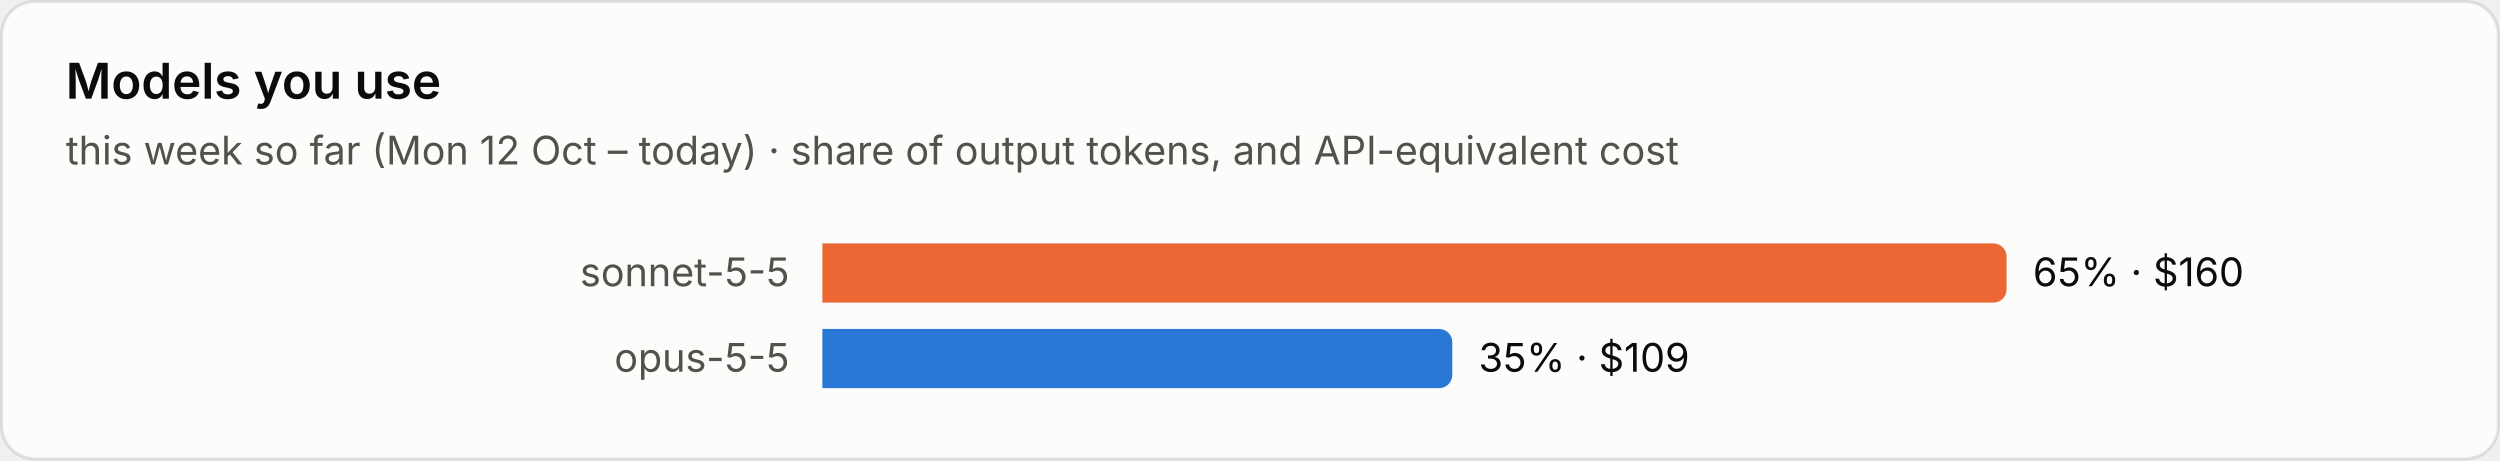
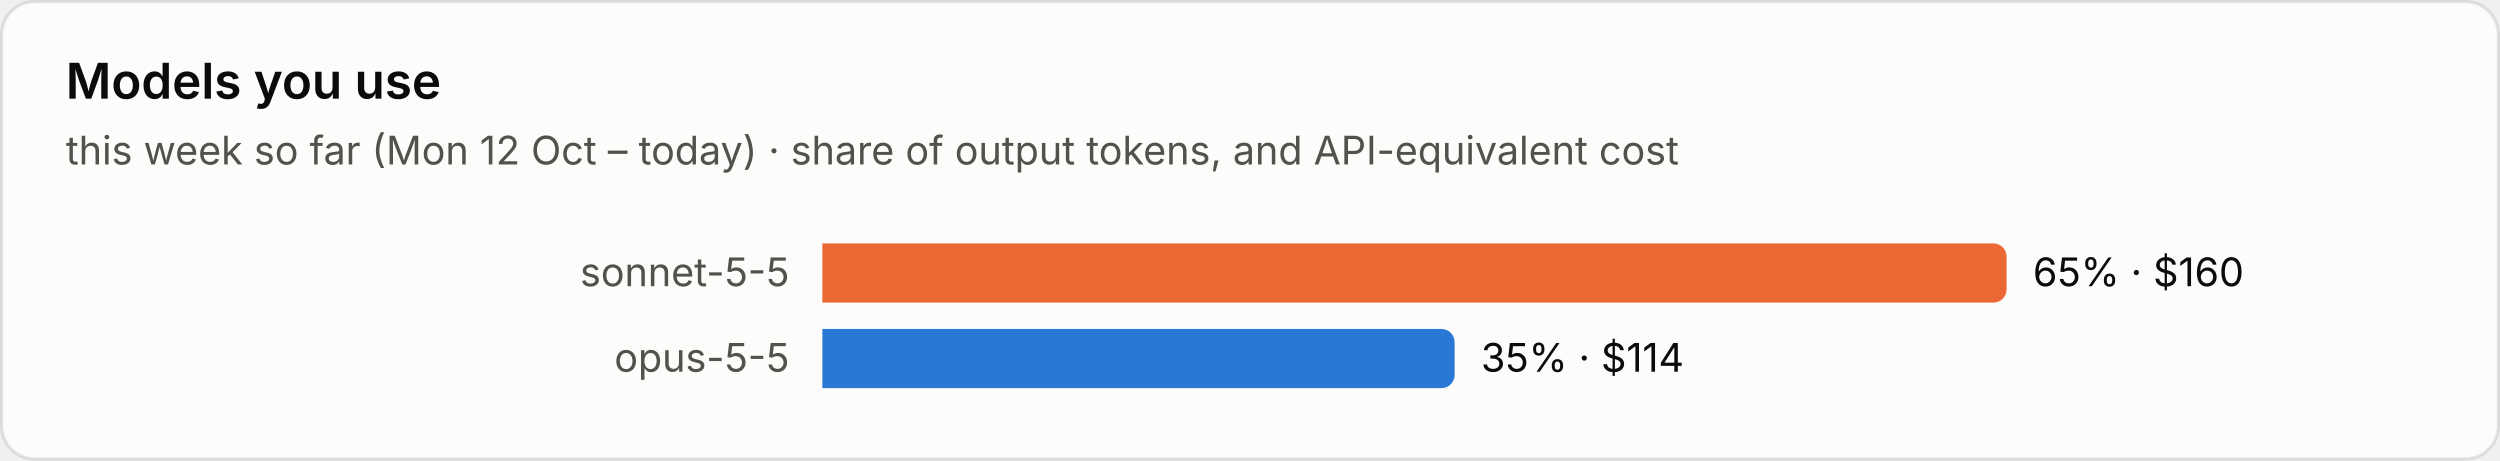
<svg xmlns="http://www.w3.org/2000/svg" viewBox="0 0 760 140" width="760" height="140" role="img" aria-label="Models you use">
  <style>text{font-family:system-ui,-apple-system,"Segoe UI",sans-serif;font-variant-numeric:tabular-nums}.bg{fill:#fcfcfb;stroke:rgba(11,11,11,.10)}.tp{fill:#0b0b0b}.ts{fill:#52514e}.tm{fill:#898781}.grid{stroke:#e1e0d9;stroke-width:1}.base{stroke:#c3c2b7;stroke-width:1}.so{fill:#b5b3ad}.lo{stroke:#b5b3ad}.qe{fill:#f0efec}.ring{stroke:#fcfcfb}.area{fill-opacity:.1}.s0{fill:#2a78d6}.l0{stroke:#2a78d6}.s1{fill:#eb6834}.l1{stroke:#eb6834}.s2{fill:#1baf7a}.l2{stroke:#1baf7a}.s3{fill:#eda100}.l3{stroke:#eda100}.s4{fill:#e87ba4}.l4{stroke:#e87ba4}.s5{fill:#008300}.l5{stroke:#008300}.s6{fill:#4a3aa7}.l6{stroke:#4a3aa7}.s7{fill:#e34948}.l7{stroke:#e34948}.q0{fill:#cde2fb}.q1{fill:#9ec5f4}.q2{fill:#6da7ec}.q3{fill:#3987e5}.q4{fill:#256abf}.q5{fill:#184f95}.q6{fill:#0d366b}.r0{fill:#f8d4d4}.r1{fill:#ec8f8f}.r2{fill:#c42f2f}.a0{fill:#fbe3e3}.a1{fill:#f5b8b8}.a2{fill:#ec8f8f}.a3{fill:#d65252}.a4{fill:#a82525}.tq0{fill:#0b0b0b}.tq1{fill:#0b0b0b}.tq2{fill:#0b0b0b}.tq3{fill:#ffffff}.tq4{fill:#ffffff}.tq5{fill:#ffffff}.tq6{fill:#ffffff}.tr0{fill:#0b0b0b}.tr1{fill:#0b0b0b}.tr2{fill:#ffffff}.ta0{fill:#0b0b0b}.ta1{fill:#0b0b0b}.ta2{fill:#0b0b0b}.ta3{fill:#ffffff}.ta4{fill:#ffffff}.tw{fill:#ffffff}@media (prefers-color-scheme:dark){.bg{fill:#1a1a19;stroke:rgba(255,255,255,.10)}.tp{fill:#fff}.ts{fill:#c3c2b7}.tm{fill:#898781}.grid{stroke:#2c2c2a}.base{stroke:#383835}.so{fill:#5c5b57}.lo{stroke:#5c5b57}.qe{fill:#262624}.ring{stroke:#1a1a19}.s0{fill:#3987e5}.l0{stroke:#3987e5}.s1{fill:#d95926}.l1{stroke:#d95926}.s2{fill:#199e70}.l2{stroke:#199e70}.s3{fill:#c98500}.l3{stroke:#c98500}.s4{fill:#d55181}.l4{stroke:#d55181}.s5{fill:#008300}.l5{stroke:#008300}.s6{fill:#9085e9}.l6{stroke:#9085e9}.s7{fill:#e66767}.l7{stroke:#e66767}.q0{fill:#16263a}.q1{fill:#123a66}.q2{fill:#184f95}.q3{fill:#256abf}.q4{fill:#3987e5}.q5{fill:#6da7ec}.q6{fill:#b7d3f6}.r0{fill:#4a2023}.r1{fill:#8c2c2f}.r2{fill:#e25555}.a0{fill:#3a1a1c}.a1{fill:#5e2427}.a2{fill:#8c2c2f}.a3{fill:#c43c3f}.a4{fill:#f07070}.tq0{fill:#ffffff}.tq1{fill:#ffffff}.tq2{fill:#ffffff}.tq3{fill:#ffffff}.tq4{fill:#ffffff}.tq5{fill:#0b0b0b}.tq6{fill:#0b0b0b}.tr0{fill:#ffffff}.tr1{fill:#ffffff}.tr2{fill:#ffffff}.ta0{fill:#ffffff}.ta1{fill:#ffffff}.ta2{fill:#ffffff}.ta3{fill:#ffffff}.ta4{fill:#0b0b0b}.tw{fill:#ffffff}}</style>
  <rect class="bg" x=".5" y=".5" width="759" height="139" rx="10" />
  <text class="tp" x="20" y="30" font-size="15" font-weight="600">Models you use</text>
  <text class="ts" x="20" y="50" font-size="12">this week so far (Mon 12 Oct – today) · share of output tokens, and API-equivalent cost</text>
  <text class="ts" x="240" y="87.0" font-size="12" text-anchor="end">sonnet-5-5</text>
  <path class="s1" d="M250 74h356.0a4 4 0 0 1 4 4v10a4 4 0 0 1-4 4h-356.0z" />
  <text class="tp" x="618.0" y="87.0" font-size="12">65% · $160</text>
  <text class="ts" x="240" y="113.0" font-size="12" text-anchor="end">opus-5-5</text>
-   <path class="s0" d="M250 100h187.5a4 4 0 0 1 4 4v10a4 4 0 0 1-4 4h-187.5z" />
-   <text class="tp" x="449.5" y="113.0" font-size="12">35% · $109</text>
+   <path class="s0" d="M250 100h188.2a4 4 0 0 1 4 4v10a4 4 0 0 1-4 4h-188.2z" />
+   <text class="tp" x="450.2" y="113.0" font-size="12">35% · $114</text>
</svg>
